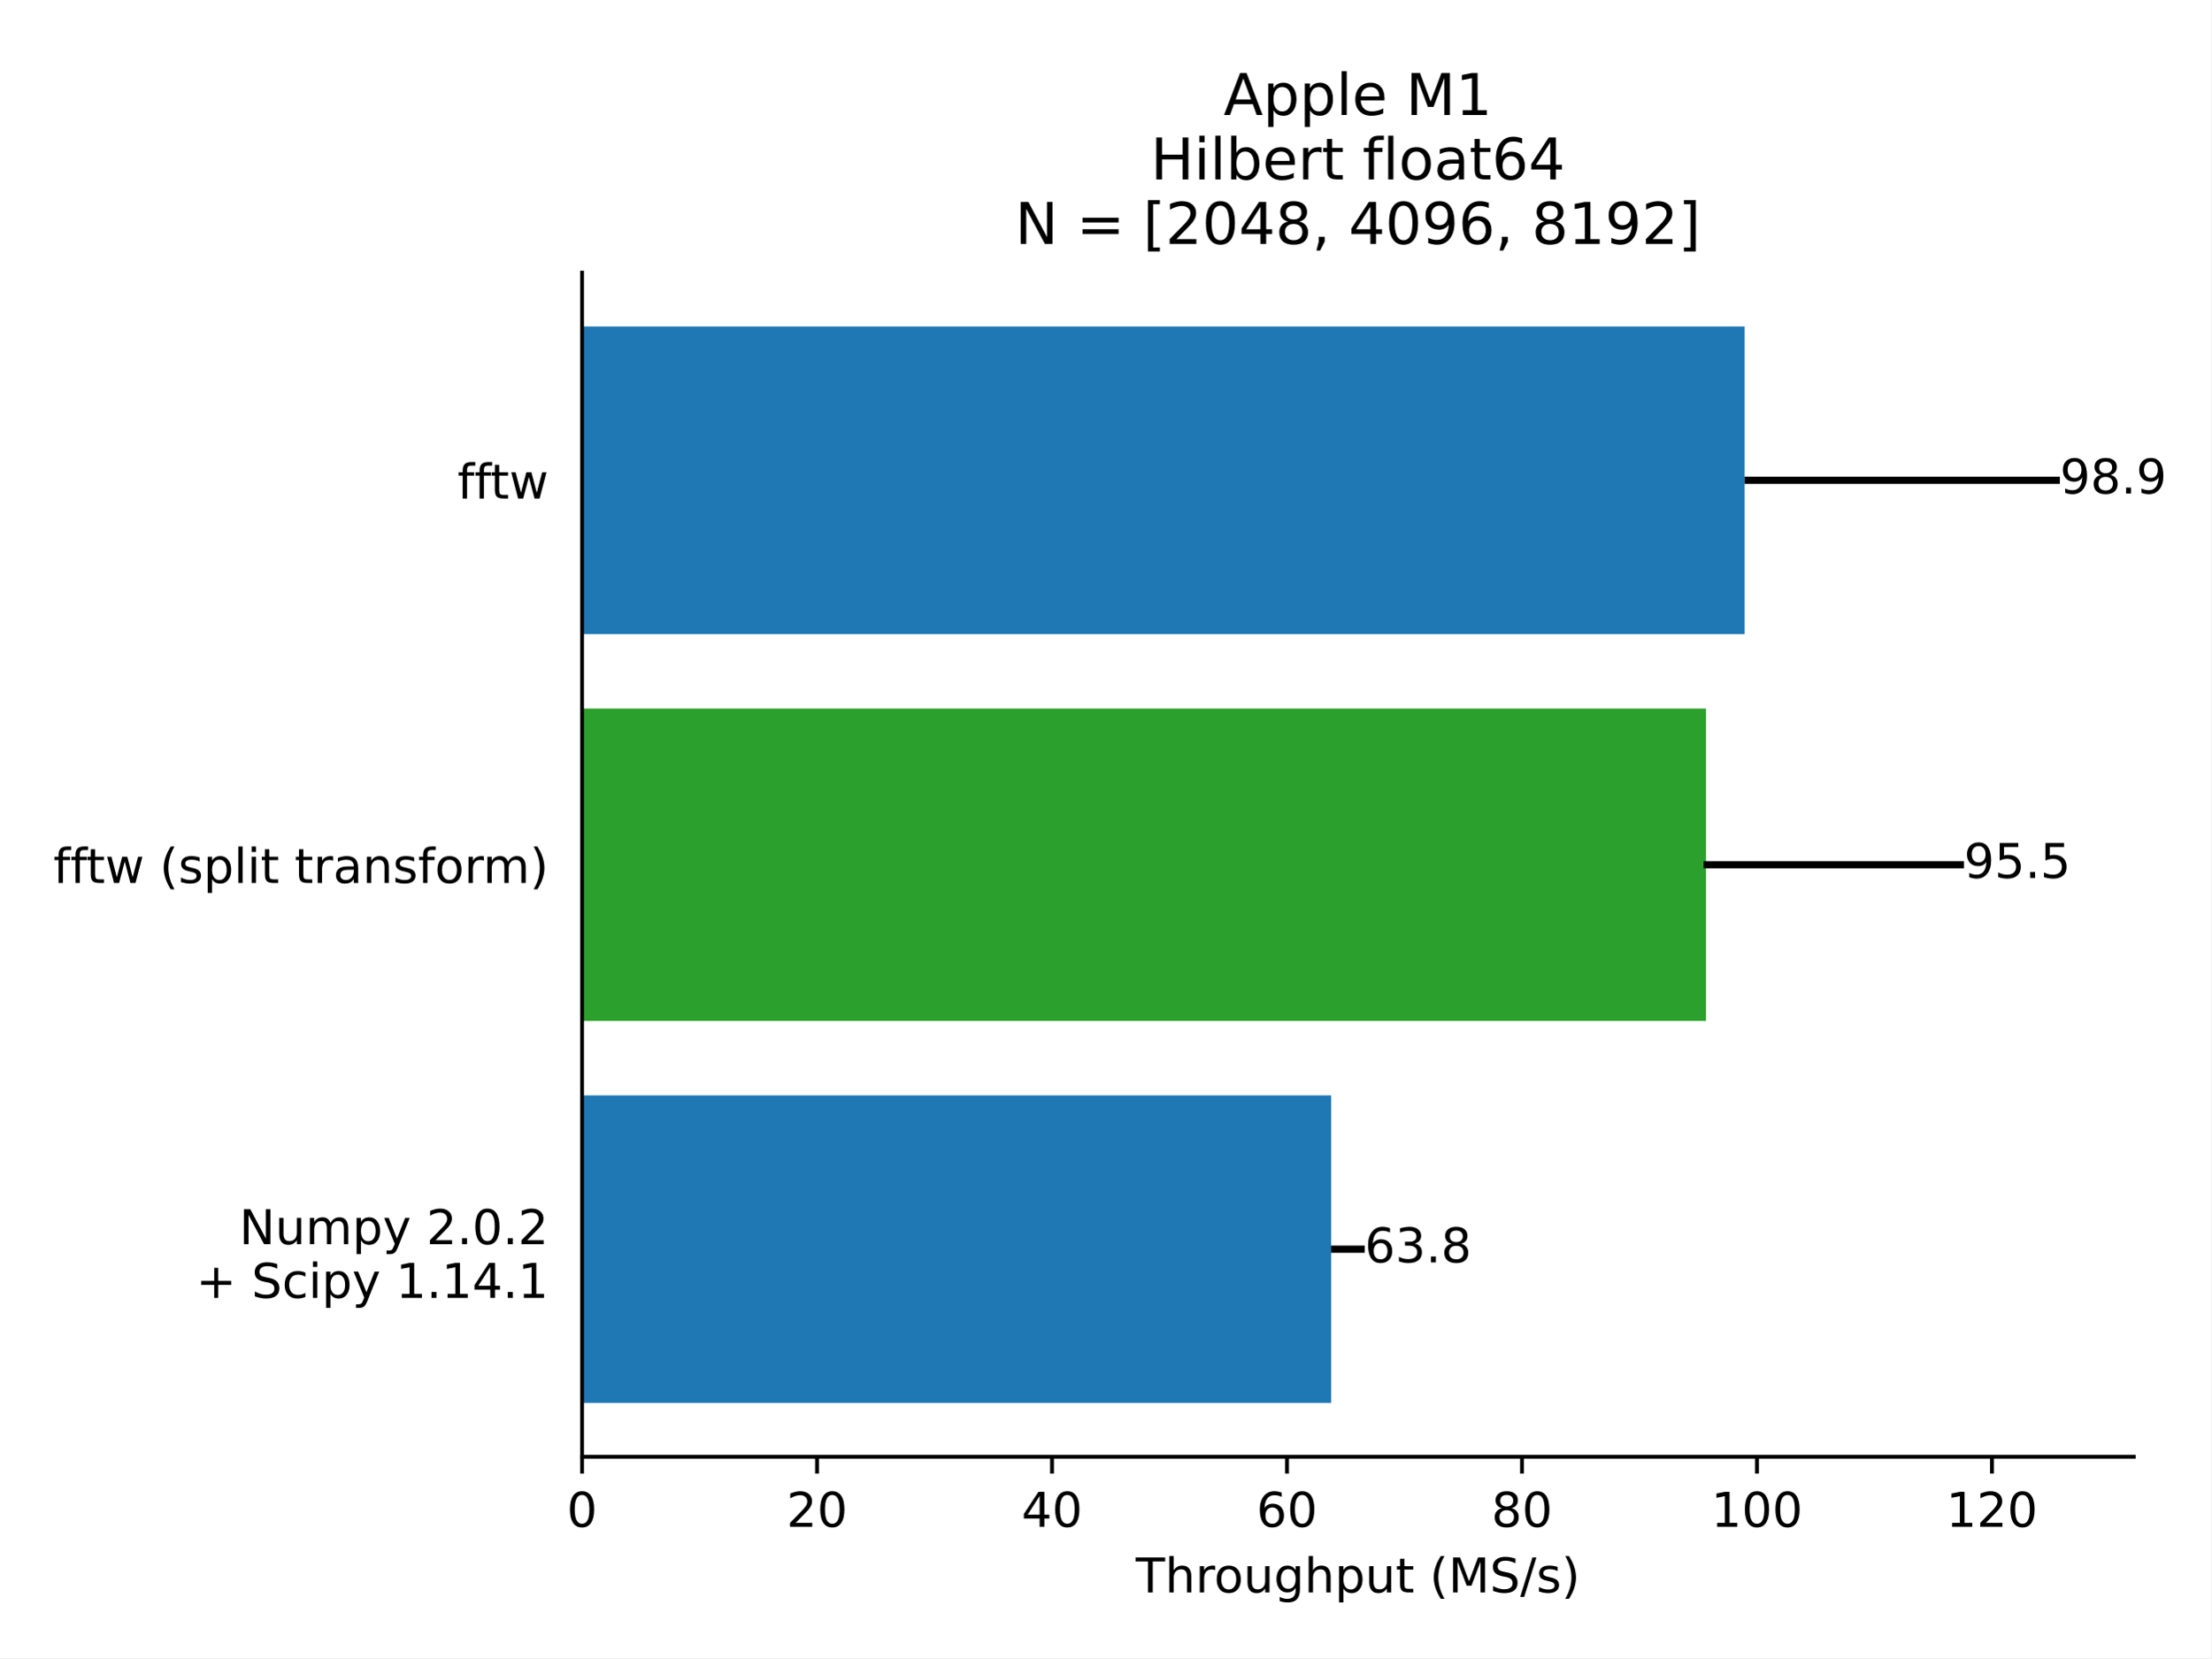
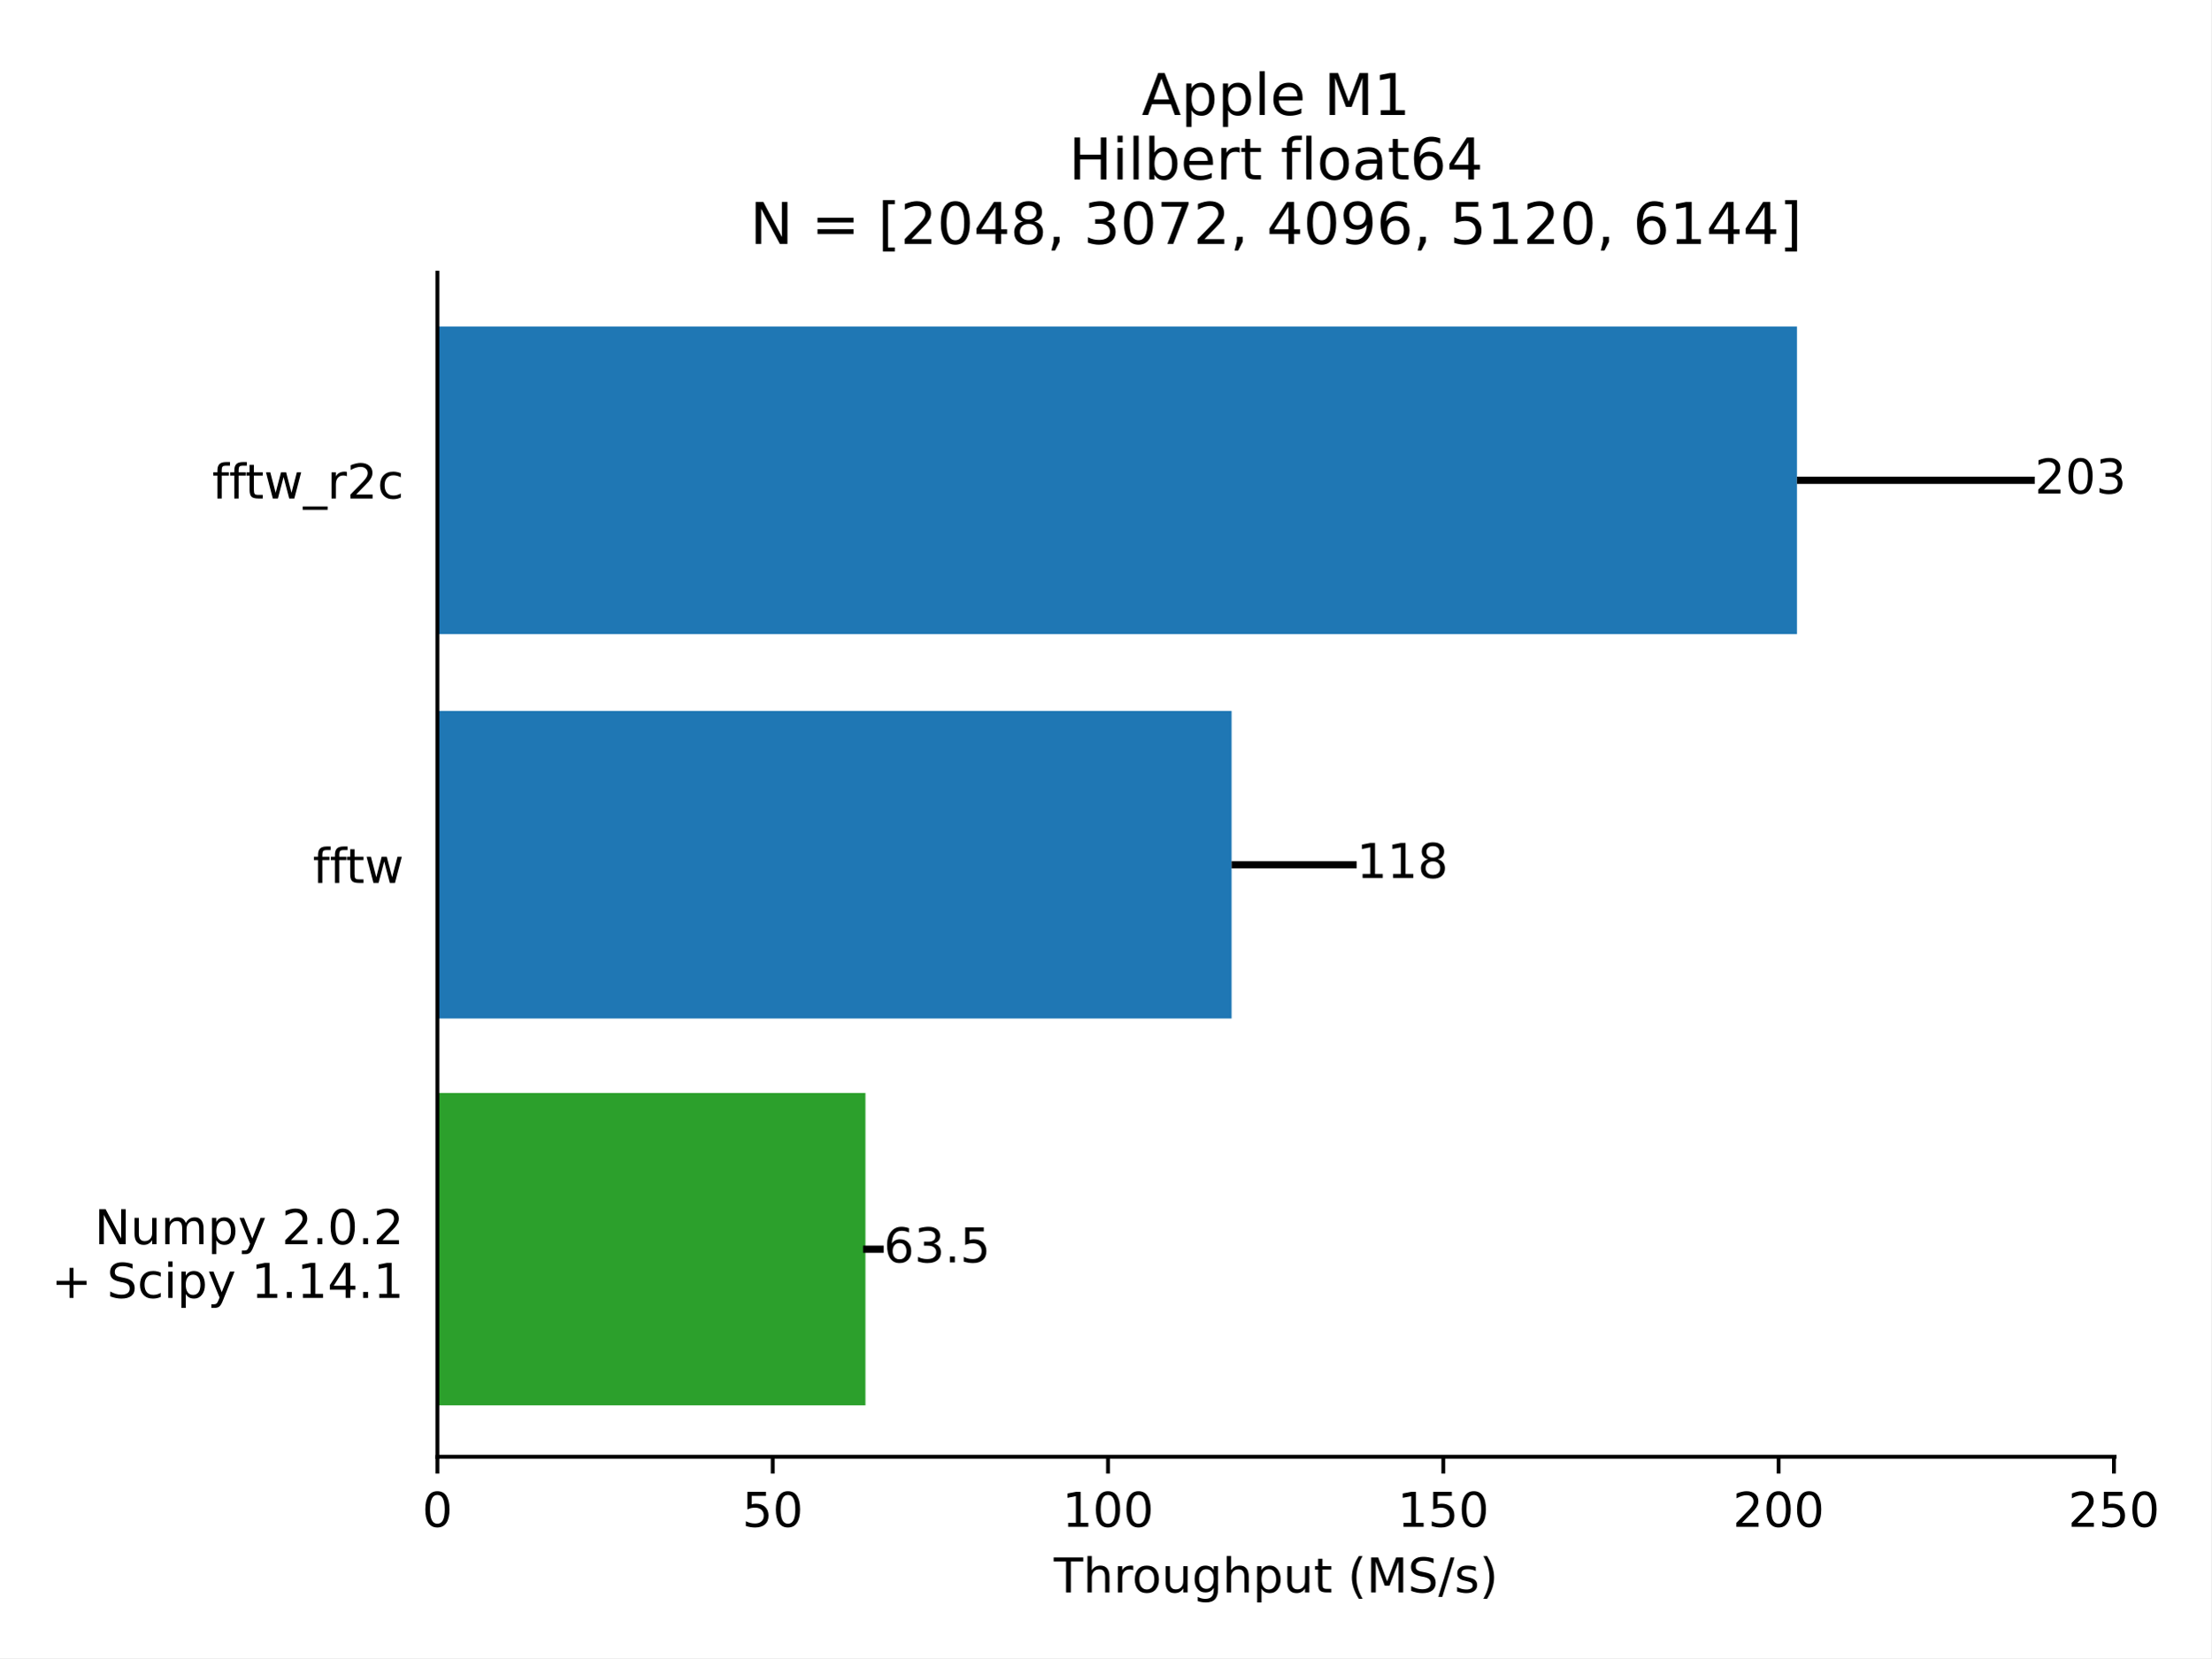
<svg xmlns="http://www.w3.org/2000/svg" xmlns:xlink="http://www.w3.org/1999/xlink" width="460.8pt" height="345.6pt" viewBox="0 0 460.8 345.6" version="1.1">
  <defs>
    <style type="text/css">*{stroke-linejoin: round; stroke-linecap: butt}</style>
  </defs>
  <g id="figure_1">
    <g id="patch_1">
      <path d="M 0 345.6  L 460.8 345.6  L 460.8 0  L 0 0  z " style="fill: #ffffff" />
    </g>
    <g id="axes_1">
      <g id="patch_2">
-         <path d="M 121.3 303.64  L 444.686 303.64  L 444.686 56.832  L 121.3 56.832  z " style="fill: #ffffff" />
+         <path d="M 91.15 303.64  L 440.695 303.64  L 440.695 56.832  L 91.15 56.832  z " style="fill: #ffffff" />
      </g>
      <g id="patch_3">
-         <path d="M 121.3 292.421  L 277.417 292.421  L 277.417 228.315  L 121.3 228.315  z " clip-path="url(#p9eca64222f)" style="fill: #1f77b4" />
+         <path d="M 91.15 292.421  L 179.86 292.421  L 179.86 228.315  L 91.15 228.315  z " clip-path="url(#pe129e4ab95)" style="fill: #2ca02c; stroke: #2ca02c; stroke-linejoin: miter" />
      </g>
      <g id="patch_4">
-         <path d="M 121.3 212.289  L 355.034 212.289  L 355.034 148.183  L 121.3 148.183  z " clip-path="url(#p9eca64222f)" style="fill: #2ca02c; stroke: #2ca02c; stroke-linejoin: miter" />
+         <path d="M 91.15 212.289  L 256.665 212.289  L 256.665 148.183  L 91.15 148.183  z " clip-path="url(#pe129e4ab95)" style="fill: #1f77b4" />
      </g>
      <g id="patch_5">
-         <path d="M 121.3 132.157  L 363.586 132.157  L 363.586 68.051  L 121.3 68.051  z " clip-path="url(#p9eca64222f)" style="fill: #1f77b4" />
+         <path d="M 91.15 132.157  L 374.495 132.157  L 374.495 68.051  L 91.15 68.051  z " clip-path="url(#pe129e4ab95)" style="fill: #1f77b4" />
      </g>
      <g id="matplotlib.axis_1">
        <g id="xtick_1">
          <g id="line2d_1">
            <defs>
-               <path id="m7b35491f9d" d="M 0 0  L 0 3.5  " style="stroke: #000000; stroke-width: 0.8" />
+               <path id="m85e904e071" d="M 0 0  L 0 3.5  " style="stroke: #000000; stroke-width: 0.8" />
            </defs>
            <g>
-               <use xlink:href="#m7b35491f9d" x="121.3" y="303.64" style="stroke: #000000; stroke-width: 0.8" />
+               <use xlink:href="#m85e904e071" x="91.15" y="303.64" style="stroke: #000000; stroke-width: 0.8" />
            </g>
          </g>
          <g id="text_1">
-             <g transform="translate(118.1188 318.2384) scale(0.1 -0.1)">
+             <g transform="translate(87.96875 318.2384) scale(0.1 -0.1)">
              <defs>
                <path id="DejaVuSans-30" d="M 2034 4250  Q 1547 4250 1301 3770  Q 1056 3291 1056 2328  Q 1056 1369 1301 889  Q 1547 409 2034 409  Q 2525 409 2770 889  Q 3016 1369 3016 2328  Q 3016 3291 2770 3770  Q 2525 4250 2034 4250  z M 2034 4750  Q 2819 4750 3233 4129  Q 3647 3509 3647 2328  Q 3647 1150 3233 529  Q 2819 -91 2034 -91  Q 1250 -91 836 529  Q 422 1150 422 2328  Q 422 3509 836 4129  Q 1250 4750 2034 4750  z " transform="scale(0.015625)" />
              </defs>
              <use xlink:href="#DejaVuSans-30" />
            </g>
          </g>
        </g>
        <g id="xtick_2">
          <g id="line2d_2">
            <g>
-               <use xlink:href="#m7b35491f9d" x="170.272" y="303.64" style="stroke: #000000; stroke-width: 0.8" />
+               <use xlink:href="#m85e904e071" x="161.031" y="303.64" style="stroke: #000000; stroke-width: 0.8" />
            </g>
          </g>
          <g id="text_2">
-             <g transform="translate(163.91 318.2384) scale(0.1 -0.1)">
-               <defs>
-                 <path id="DejaVuSans-32" d="M 1228 531  L 3431 531  L 3431 0  L 469 0  L 469 531  Q 828 903 1448 1529  Q 2069 2156 2228 2338  Q 2531 2678 2651 2914  Q 2772 3150 2772 3378  Q 2772 3750 2511 3984  Q 2250 4219 1831 4219  Q 1534 4219 1204 4116  Q 875 4013 500 3803  L 500 4441  Q 881 4594 1212 4672  Q 1544 4750 1819 4750  Q 2544 4750 2975 4387  Q 3406 4025 3406 3419  Q 3406 3131 3298 2873  Q 3191 2616 2906 2266  Q 2828 2175 2409 1742  Q 1991 1309 1228 531  z " transform="scale(0.015625)" />
-               </defs>
-               <use xlink:href="#DejaVuSans-32" />
+             <g transform="translate(154.6681 318.2384) scale(0.1 -0.1)">
+               <defs>
+                 <path id="DejaVuSans-35" d="M 691 4666  L 3169 4666  L 3169 4134  L 1269 4134  L 1269 2991  Q 1406 3038 1543 3061  Q 1681 3084 1819 3084  Q 2600 3084 3056 2656  Q 3513 2228 3513 1497  Q 3513 744 3044 326  Q 2575 -91 1722 -91  Q 1428 -91 1123 -41  Q 819 9 494 109  L 494 744  Q 775 591 1075 516  Q 1375 441 1709 441  Q 2250 441 2565 725  Q 2881 1009 2881 1497  Q 2881 1984 2565 2268  Q 2250 2553 1709 2553  Q 1456 2553 1204 2497  Q 953 2441 691 2322  L 691 4666  z " transform="scale(0.015625)" />
+               </defs>
+               <use xlink:href="#DejaVuSans-35" />
              <use xlink:href="#DejaVuSans-30" x="63.623" />
            </g>
          </g>
        </g>
        <g id="xtick_3">
          <g id="line2d_3">
            <g>
-               <use xlink:href="#m7b35491f9d" x="219.245" y="303.64" style="stroke: #000000; stroke-width: 0.8" />
+               <use xlink:href="#m85e904e071" x="230.911" y="303.64" style="stroke: #000000; stroke-width: 0.8" />
            </g>
          </g>
          <g id="text_3">
-             <g transform="translate(212.8825 318.2384) scale(0.1 -0.1)">
-               <defs>
-                 <path id="DejaVuSans-34" d="M 2419 4116  L 825 1625  L 2419 1625  L 2419 4116  z M 2253 4666  L 3047 4666  L 3047 1625  L 3713 1625  L 3713 1100  L 3047 1100  L 3047 0  L 2419 0  L 2419 1100  L 313 1100  L 313 1709  L 2253 4666  z " transform="scale(0.015625)" />
-               </defs>
-               <use xlink:href="#DejaVuSans-34" />
-               <use xlink:href="#DejaVuSans-30" x="63.623" />
-             </g>
-           </g>
-         </g>
-         <g id="xtick_4">
-           <g id="line2d_4">
-             <g>
-               <use xlink:href="#m7b35491f9d" x="268.217" y="303.64" style="stroke: #000000; stroke-width: 0.8" />
-             </g>
-           </g>
-           <g id="text_4">
-             <g transform="translate(261.8549 318.2384) scale(0.1 -0.1)">
-               <defs>
-                 <path id="DejaVuSans-36" d="M 2113 2584  Q 1688 2584 1439 2293  Q 1191 2003 1191 1497  Q 1191 994 1439 701  Q 1688 409 2113 409  Q 2538 409 2786 701  Q 3034 994 3034 1497  Q 3034 2003 2786 2293  Q 2538 2584 2113 2584  z M 3366 4563  L 3366 3988  Q 3128 4100 2886 4159  Q 2644 4219 2406 4219  Q 1781 4219 1451 3797  Q 1122 3375 1075 2522  Q 1259 2794 1537 2939  Q 1816 3084 2150 3084  Q 2853 3084 3261 2657  Q 3669 2231 3669 1497  Q 3669 778 3244 343  Q 2819 -91 2113 -91  Q 1303 -91 875 529  Q 447 1150 447 2328  Q 447 3434 972 4092  Q 1497 4750 2381 4750  Q 2619 4750 2861 4703  Q 3103 4656 3366 4563  z " transform="scale(0.015625)" />
-               </defs>
-               <use xlink:href="#DejaVuSans-36" />
-               <use xlink:href="#DejaVuSans-30" x="63.623" />
-             </g>
-           </g>
-         </g>
-         <g id="xtick_5">
-           <g id="line2d_5">
-             <g>
-               <use xlink:href="#m7b35491f9d" x="317.19" y="303.64" style="stroke: #000000; stroke-width: 0.8" />
-             </g>
-           </g>
-           <g id="text_5">
-             <g transform="translate(310.8274 318.2384) scale(0.1 -0.1)">
-               <defs>
-                 <path id="DejaVuSans-38" d="M 2034 2216  Q 1584 2216 1326 1975  Q 1069 1734 1069 1313  Q 1069 891 1326 650  Q 1584 409 2034 409  Q 2484 409 2743 651  Q 3003 894 3003 1313  Q 3003 1734 2745 1975  Q 2488 2216 2034 2216  z M 1403 2484  Q 997 2584 770 2862  Q 544 3141 544 3541  Q 544 4100 942 4425  Q 1341 4750 2034 4750  Q 2731 4750 3128 4425  Q 3525 4100 3525 3541  Q 3525 3141 3298 2862  Q 3072 2584 2669 2484  Q 3125 2378 3379 2068  Q 3634 1759 3634 1313  Q 3634 634 3220 271  Q 2806 -91 2034 -91  Q 1263 -91 848 271  Q 434 634 434 1313  Q 434 1759 690 2068  Q 947 2378 1403 2484  z M 1172 3481  Q 1172 3119 1398 2916  Q 1625 2713 2034 2713  Q 2441 2713 2670 2916  Q 2900 3119 2900 3481  Q 2900 3844 2670 4047  Q 2441 4250 2034 4250  Q 1625 4250 1398 4047  Q 1172 3844 1172 3481  z " transform="scale(0.015625)" />
-               </defs>
-               <use xlink:href="#DejaVuSans-38" />
-               <use xlink:href="#DejaVuSans-30" x="63.623" />
-             </g>
-           </g>
-         </g>
-         <g id="xtick_6">
-           <g id="line2d_6">
-             <g>
-               <use xlink:href="#m7b35491f9d" x="366.162" y="303.64" style="stroke: #000000; stroke-width: 0.8" />
-             </g>
-           </g>
-           <g id="text_6">
-             <g transform="translate(356.6187 318.2384) scale(0.1 -0.1)">
+             <g transform="translate(221.3675 318.2384) scale(0.1 -0.1)">
              <defs>
                <path id="DejaVuSans-31" d="M 794 531  L 1825 531  L 1825 4091  L 703 3866  L 703 4441  L 1819 4666  L 2450 4666  L 2450 531  L 3481 531  L 3481 0  L 794 0  L 794 531  z " transform="scale(0.015625)" />
              </defs>
              <use xlink:href="#DejaVuSans-31" />
              <use xlink:href="#DejaVuSans-30" x="63.623" />
              <use xlink:href="#DejaVuSans-30" x="127.246" />
            </g>
          </g>
        </g>
-         <g id="xtick_7">
-           <g id="line2d_7">
-             <g>
-               <use xlink:href="#m7b35491f9d" x="415.135" y="303.64" style="stroke: #000000; stroke-width: 0.8" />
-             </g>
-           </g>
-           <g id="text_7">
-             <g transform="translate(405.5911 318.2384) scale(0.1 -0.1)">
+         <g id="xtick_4">
+           <g id="line2d_4">
+             <g>
+               <use xlink:href="#m85e904e071" x="300.792" y="303.64" style="stroke: #000000; stroke-width: 0.8" />
+             </g>
+           </g>
+           <g id="text_4">
+             <g transform="translate(291.2481 318.2384) scale(0.1 -0.1)">
              <use xlink:href="#DejaVuSans-31" />
-               <use xlink:href="#DejaVuSans-32" x="63.623" />
+               <use xlink:href="#DejaVuSans-35" x="63.623" />
              <use xlink:href="#DejaVuSans-30" x="127.246" />
            </g>
          </g>
        </g>
-         <g id="text_8">
-           <g transform="translate(236.685 331.9166) scale(0.1 -0.1)">
+         <g id="xtick_5">
+           <g id="line2d_5">
+             <g>
+               <use xlink:href="#m85e904e071" x="370.672" y="303.64" style="stroke: #000000; stroke-width: 0.8" />
+             </g>
+           </g>
+           <g id="text_5">
+             <g transform="translate(361.1287 318.2384) scale(0.1 -0.1)">
+               <defs>
+                 <path id="DejaVuSans-32" d="M 1228 531  L 3431 531  L 3431 0  L 469 0  L 469 531  Q 828 903 1448 1529  Q 2069 2156 2228 2338  Q 2531 2678 2651 2914  Q 2772 3150 2772 3378  Q 2772 3750 2511 3984  Q 2250 4219 1831 4219  Q 1534 4219 1204 4116  Q 875 4013 500 3803  L 500 4441  Q 881 4594 1212 4672  Q 1544 4750 1819 4750  Q 2544 4750 2975 4387  Q 3406 4025 3406 3419  Q 3406 3131 3298 2873  Q 3191 2616 2906 2266  Q 2828 2175 2409 1742  Q 1991 1309 1228 531  z " transform="scale(0.015625)" />
+               </defs>
+               <use xlink:href="#DejaVuSans-32" />
+               <use xlink:href="#DejaVuSans-30" x="63.623" />
+               <use xlink:href="#DejaVuSans-30" x="127.246" />
+             </g>
+           </g>
+         </g>
+         <g id="xtick_6">
+           <g id="line2d_6">
+             <g>
+               <use xlink:href="#m85e904e071" x="440.553" y="303.64" style="stroke: #000000; stroke-width: 0.8" />
+             </g>
+           </g>
+           <g id="text_6">
+             <g transform="translate(431.0093 318.2384) scale(0.1 -0.1)">
+               <use xlink:href="#DejaVuSans-32" />
+               <use xlink:href="#DejaVuSans-35" x="63.623" />
+               <use xlink:href="#DejaVuSans-30" x="127.246" />
+             </g>
+           </g>
+         </g>
+         <g id="text_7">
+           <g transform="translate(219.6145 331.9166) scale(0.1 -0.1)">
            <defs>
              <path id="DejaVuSans-54" d="M -19 4666  L 3928 4666  L 3928 4134  L 2272 4134  L 2272 0  L 1638 0  L 1638 4134  L -19 4134  L -19 4666  z " transform="scale(0.015625)" />
              <path id="DejaVuSans-68" d="M 3513 2113  L 3513 0  L 2938 0  L 2938 2094  Q 2938 2591 2744 2837  Q 2550 3084 2163 3084  Q 1697 3084 1428 2787  Q 1159 2491 1159 1978  L 1159 0  L 581 0  L 581 4863  L 1159 4863  L 1159 2956  Q 1366 3272 1645 3428  Q 1925 3584 2291 3584  Q 2894 3584 3203 3211  Q 3513 2838 3513 2113  z " transform="scale(0.015625)" />
              <path id="DejaVuSans-72" d="M 2631 2963  Q 2534 3019 2420 3045  Q 2306 3072 2169 3072  Q 1681 3072 1420 2755  Q 1159 2438 1159 1844  L 1159 0  L 581 0  L 581 3500  L 1159 3500  L 1159 2956  Q 1341 3275 1631 3429  Q 1922 3584 2338 3584  Q 2397 3584 2469 3576  Q 2541 3569 2628 3553  L 2631 2963  z " transform="scale(0.015625)" />
              <path id="DejaVuSans-6f" d="M 1959 3097  Q 1497 3097 1228 2736  Q 959 2375 959 1747  Q 959 1119 1226 758  Q 1494 397 1959 397  Q 2419 397 2687 759  Q 2956 1122 2956 1747  Q 2956 2369 2687 2733  Q 2419 3097 1959 3097  z M 1959 3584  Q 2709 3584 3137 3096  Q 3566 2609 3566 1747  Q 3566 888 3137 398  Q 2709 -91 1959 -91  Q 1206 -91 779 398  Q 353 888 353 1747  Q 353 2609 779 3096  Q 1206 3584 1959 3584  z " transform="scale(0.015625)" />
              <path id="DejaVuSans-75" d="M 544 1381  L 544 3500  L 1119 3500  L 1119 1403  Q 1119 906 1312 657  Q 1506 409 1894 409  Q 2359 409 2629 706  Q 2900 1003 2900 1516  L 2900 3500  L 3475 3500  L 3475 0  L 2900 0  L 2900 538  Q 2691 219 2414 64  Q 2138 -91 1772 -91  Q 1169 -91 856 284  Q 544 659 544 1381  z M 1991 3584  L 1991 3584  z " transform="scale(0.015625)" />
              <path id="DejaVuSans-67" d="M 2906 1791  Q 2906 2416 2648 2759  Q 2391 3103 1925 3103  Q 1463 3103 1205 2759  Q 947 2416 947 1791  Q 947 1169 1205 825  Q 1463 481 1925 481  Q 2391 481 2648 825  Q 2906 1169 2906 1791  z M 3481 434  Q 3481 -459 3084 -895  Q 2688 -1331 1869 -1331  Q 1566 -1331 1297 -1286  Q 1028 -1241 775 -1147  L 775 -588  Q 1028 -725 1275 -790  Q 1522 -856 1778 -856  Q 2344 -856 2625 -561  Q 2906 -266 2906 331  L 2906 616  Q 2728 306 2450 153  Q 2172 0 1784 0  Q 1141 0 747 490  Q 353 981 353 1791  Q 353 2603 747 3093  Q 1141 3584 1784 3584  Q 2172 3584 2450 3431  Q 2728 3278 2906 2969  L 2906 3500  L 3481 3500  L 3481 434  z " transform="scale(0.015625)" />
              <path id="DejaVuSans-70" d="M 1159 525  L 1159 -1331  L 581 -1331  L 581 3500  L 1159 3500  L 1159 2969  Q 1341 3281 1617 3432  Q 1894 3584 2278 3584  Q 2916 3584 3314 3078  Q 3713 2572 3713 1747  Q 3713 922 3314 415  Q 2916 -91 2278 -91  Q 1894 -91 1617 61  Q 1341 213 1159 525  z M 3116 1747  Q 3116 2381 2855 2742  Q 2594 3103 2138 3103  Q 1681 3103 1420 2742  Q 1159 2381 1159 1747  Q 1159 1113 1420 752  Q 1681 391 2138 391  Q 2594 391 2855 752  Q 3116 1113 3116 1747  z " transform="scale(0.015625)" />
              <path id="DejaVuSans-74" d="M 1172 4494  L 1172 3500  L 2356 3500  L 2356 3053  L 1172 3053  L 1172 1153  Q 1172 725 1289 603  Q 1406 481 1766 481  L 2356 481  L 2356 0  L 1766 0  Q 1100 0 847 248  Q 594 497 594 1153  L 594 3053  L 172 3053  L 172 3500  L 594 3500  L 594 4494  L 1172 4494  z " transform="scale(0.015625)" />
              <path id="DejaVuSans-20" transform="scale(0.015625)" />
              <path id="DejaVuSans-28" d="M 1984 4856  Q 1566 4138 1362 3434  Q 1159 2731 1159 2009  Q 1159 1288 1364 580  Q 1569 -128 1984 -844  L 1484 -844  Q 1016 -109 783 600  Q 550 1309 550 2009  Q 550 2706 781 3412  Q 1013 4119 1484 4856  L 1984 4856  z " transform="scale(0.015625)" />
              <path id="DejaVuSans-4d" d="M 628 4666  L 1569 4666  L 2759 1491  L 3956 4666  L 4897 4666  L 4897 0  L 4281 0  L 4281 4097  L 3078 897  L 2444 897  L 1241 4097  L 1241 0  L 628 0  L 628 4666  z " transform="scale(0.015625)" />
              <path id="DejaVuSans-53" d="M 3425 4513  L 3425 3897  Q 3066 4069 2747 4153  Q 2428 4238 2131 4238  Q 1616 4238 1336 4038  Q 1056 3838 1056 3469  Q 1056 3159 1242 3001  Q 1428 2844 1947 2747  L 2328 2669  Q 3034 2534 3370 2195  Q 3706 1856 3706 1288  Q 3706 609 3251 259  Q 2797 -91 1919 -91  Q 1588 -91 1214 -16  Q 841 59 441 206  L 441 856  Q 825 641 1194 531  Q 1563 422 1919 422  Q 2459 422 2753 634  Q 3047 847 3047 1241  Q 3047 1584 2836 1778  Q 2625 1972 2144 2069  L 1759 2144  Q 1053 2284 737 2584  Q 422 2884 422 3419  Q 422 4038 858 4394  Q 1294 4750 2059 4750  Q 2388 4750 2728 4690  Q 3069 4631 3425 4513  z " transform="scale(0.015625)" />
              <path id="DejaVuSans-2f" d="M 1625 4666  L 2156 4666  L 531 -594  L 0 -594  L 1625 4666  z " transform="scale(0.015625)" />
              <path id="DejaVuSans-73" d="M 2834 3397  L 2834 2853  Q 2591 2978 2328 3040  Q 2066 3103 1784 3103  Q 1356 3103 1142 2972  Q 928 2841 928 2578  Q 928 2378 1081 2264  Q 1234 2150 1697 2047  L 1894 2003  Q 2506 1872 2764 1633  Q 3022 1394 3022 966  Q 3022 478 2636 193  Q 2250 -91 1575 -91  Q 1294 -91 989 -36  Q 684 19 347 128  L 347 722  Q 666 556 975 473  Q 1284 391 1588 391  Q 1994 391 2212 530  Q 2431 669 2431 922  Q 2431 1156 2273 1281  Q 2116 1406 1581 1522  L 1381 1569  Q 847 1681 609 1914  Q 372 2147 372 2553  Q 372 3047 722 3315  Q 1072 3584 1716 3584  Q 2034 3584 2315 3537  Q 2597 3491 2834 3397  z " transform="scale(0.015625)" />
              <path id="DejaVuSans-29" d="M 513 4856  L 1013 4856  Q 1481 4119 1714 3412  Q 1947 2706 1947 2009  Q 1947 1309 1714 600  Q 1481 -109 1013 -844  L 513 -844  Q 928 -128 1133 580  Q 1338 1288 1338 2009  Q 1338 2731 1133 3434  Q 928 4138 513 4856  z " transform="scale(0.015625)" />
            </defs>
            <use xlink:href="#DejaVuSans-54" />
            <use xlink:href="#DejaVuSans-68" x="61.084" />
            <use xlink:href="#DejaVuSans-72" x="124.463" />
            <use xlink:href="#DejaVuSans-6f" x="163.326" />
            <use xlink:href="#DejaVuSans-75" x="224.508" />
            <use xlink:href="#DejaVuSans-67" x="287.887" />
            <use xlink:href="#DejaVuSans-68" x="351.363" />
            <use xlink:href="#DejaVuSans-70" x="414.742" />
            <use xlink:href="#DejaVuSans-75" x="478.219" />
            <use xlink:href="#DejaVuSans-74" x="541.598" />
            <use xlink:href="#DejaVuSans-20" x="580.807" />
            <use xlink:href="#DejaVuSans-28" x="612.594" />
            <use xlink:href="#DejaVuSans-4d" x="651.607" />
            <use xlink:href="#DejaVuSans-53" x="737.887" />
            <use xlink:href="#DejaVuSans-2f" x="801.363" />
            <use xlink:href="#DejaVuSans-73" x="835.055" />
            <use xlink:href="#DejaVuSans-29" x="887.154" />
          </g>
        </g>
      </g>
      <g id="matplotlib.axis_2">
        <g id="ytick_1">
-           <g id="text_9">
-             <g transform="translate(49.85156 259.3286) scale(0.1 -0.1)">
+           <g id="text_8">
+             <g transform="translate(19.70156 259.3286) scale(0.1 -0.1)">
              <defs>
                <path id="DejaVuSans-4e" d="M 628 4666  L 1478 4666  L 3547 763  L 3547 4666  L 4159 4666  L 4159 0  L 3309 0  L 1241 3903  L 1241 0  L 628 0  L 628 4666  z " transform="scale(0.015625)" />
                <path id="DejaVuSans-6d" d="M 3328 2828  Q 3544 3216 3844 3400  Q 4144 3584 4550 3584  Q 5097 3584 5394 3201  Q 5691 2819 5691 2113  L 5691 0  L 5113 0  L 5113 2094  Q 5113 2597 4934 2840  Q 4756 3084 4391 3084  Q 3944 3084 3684 2787  Q 3425 2491 3425 1978  L 3425 0  L 2847 0  L 2847 2094  Q 2847 2600 2669 2842  Q 2491 3084 2119 3084  Q 1678 3084 1418 2786  Q 1159 2488 1159 1978  L 1159 0  L 581 0  L 581 3500  L 1159 3500  L 1159 2956  Q 1356 3278 1631 3431  Q 1906 3584 2284 3584  Q 2666 3584 2933 3390  Q 3200 3197 3328 2828  z " transform="scale(0.015625)" />
                <path id="DejaVuSans-79" d="M 2059 -325  Q 1816 -950 1584 -1140  Q 1353 -1331 966 -1331  L 506 -1331  L 506 -850  L 844 -850  Q 1081 -850 1212 -737  Q 1344 -625 1503 -206  L 1606 56  L 191 3500  L 800 3500  L 1894 763  L 2988 3500  L 3597 3500  L 2059 -325  z " transform="scale(0.015625)" />
                <path id="DejaVuSans-2e" d="M 684 794  L 1344 794  L 1344 0  L 684 0  L 684 794  z " transform="scale(0.015625)" />
              </defs>
              <use xlink:href="#DejaVuSans-4e" />
              <use xlink:href="#DejaVuSans-75" x="74.805" />
              <use xlink:href="#DejaVuSans-6d" x="138.184" />
              <use xlink:href="#DejaVuSans-70" x="235.596" />
              <use xlink:href="#DejaVuSans-79" x="299.072" />
              <use xlink:href="#DejaVuSans-20" x="358.252" />
              <use xlink:href="#DejaVuSans-32" x="390.039" />
              <use xlink:href="#DejaVuSans-2e" x="453.662" />
              <use xlink:href="#DejaVuSans-30" x="485.449" />
              <use xlink:href="#DejaVuSans-2e" x="549.072" />
              <use xlink:href="#DejaVuSans-32" x="580.859" />
            </g>
-             <g transform="translate(40.86563 270.5264) scale(0.1 -0.1)">
+             <g transform="translate(10.71562 270.5264) scale(0.1 -0.1)">
              <defs>
                <path id="DejaVuSans-2b" d="M 2944 4013  L 2944 2272  L 4684 2272  L 4684 1741  L 2944 1741  L 2944 0  L 2419 0  L 2419 1741  L 678 1741  L 678 2272  L 2419 2272  L 2419 4013  L 2944 4013  z " transform="scale(0.015625)" />
                <path id="DejaVuSans-63" d="M 3122 3366  L 3122 2828  Q 2878 2963 2633 3030  Q 2388 3097 2138 3097  Q 1578 3097 1268 2742  Q 959 2388 959 1747  Q 959 1106 1268 751  Q 1578 397 2138 397  Q 2388 397 2633 464  Q 2878 531 3122 666  L 3122 134  Q 2881 22 2623 -34  Q 2366 -91 2075 -91  Q 1284 -91 818 406  Q 353 903 353 1747  Q 353 2603 823 3093  Q 1294 3584 2113 3584  Q 2378 3584 2631 3529  Q 2884 3475 3122 3366  z " transform="scale(0.015625)" />
                <path id="DejaVuSans-69" d="M 603 3500  L 1178 3500  L 1178 0  L 603 0  L 603 3500  z M 603 4863  L 1178 4863  L 1178 4134  L 603 4134  L 603 4863  z " transform="scale(0.015625)" />
+                 <path id="DejaVuSans-34" d="M 2419 4116  L 825 1625  L 2419 1625  L 2419 4116  z M 2253 4666  L 3047 4666  L 3047 1625  L 3713 1625  L 3713 1100  L 3047 1100  L 3047 0  L 2419 0  L 2419 1100  L 313 1100  L 313 1709  L 2253 4666  z " transform="scale(0.015625)" />
              </defs>
              <use xlink:href="#DejaVuSans-2b" />
              <use xlink:href="#DejaVuSans-20" x="83.789" />
              <use xlink:href="#DejaVuSans-53" x="115.576" />
              <use xlink:href="#DejaVuSans-63" x="179.053" />
              <use xlink:href="#DejaVuSans-69" x="234.033" />
              <use xlink:href="#DejaVuSans-70" x="261.816" />
              <use xlink:href="#DejaVuSans-79" x="325.293" />
              <use xlink:href="#DejaVuSans-20" x="384.473" />
              <use xlink:href="#DejaVuSans-31" x="416.26" />
              <use xlink:href="#DejaVuSans-2e" x="479.883" />
              <use xlink:href="#DejaVuSans-31" x="511.67" />
              <use xlink:href="#DejaVuSans-34" x="575.293" />
              <use xlink:href="#DejaVuSans-2e" x="638.916" />
              <use xlink:href="#DejaVuSans-31" x="670.703" />
            </g>
          </g>
        </g>
        <g id="ytick_2">
-           <g id="text_10">
-             <g transform="translate(11.12031 184.0352) scale(0.1 -0.1)">
+           <g id="text_9">
+             <g transform="translate(65.18594 184.0352) scale(0.1 -0.1)">
              <defs>
                <path id="DejaVuSans-66" d="M 2375 4863  L 2375 4384  L 1825 4384  Q 1516 4384 1395 4259  Q 1275 4134 1275 3809  L 1275 3500  L 2222 3500  L 2222 3053  L 1275 3053  L 1275 0  L 697 0  L 697 3053  L 147 3053  L 147 3500  L 697 3500  L 697 3744  Q 697 4328 969 4595  Q 1241 4863 1831 4863  L 2375 4863  z " transform="scale(0.015625)" />
                <path id="DejaVuSans-77" d="M 269 3500  L 844 3500  L 1563 769  L 2278 3500  L 2956 3500  L 3675 769  L 4391 3500  L 4966 3500  L 4050 0  L 3372 0  L 2619 2869  L 1863 0  L 1184 0  L 269 3500  z " transform="scale(0.015625)" />
-                 <path id="DejaVuSans-6c" d="M 603 4863  L 1178 4863  L 1178 0  L 603 0  L 603 4863  z " transform="scale(0.015625)" />
-                 <path id="DejaVuSans-61" d="M 2194 1759  Q 1497 1759 1228 1600  Q 959 1441 959 1056  Q 959 750 1161 570  Q 1363 391 1709 391  Q 2188 391 2477 730  Q 2766 1069 2766 1631  L 2766 1759  L 2194 1759  z M 3341 1997  L 3341 0  L 2766 0  L 2766 531  Q 2569 213 2275 61  Q 1981 -91 1556 -91  Q 1019 -91 701 211  Q 384 513 384 1019  Q 384 1609 779 1909  Q 1175 2209 1959 2209  L 2766 2209  L 2766 2266  Q 2766 2663 2505 2880  Q 2244 3097 1772 3097  Q 1472 3097 1187 3025  Q 903 2953 641 2809  L 641 3341  Q 956 3463 1253 3523  Q 1550 3584 1831 3584  Q 2591 3584 2966 3190  Q 3341 2797 3341 1997  z " transform="scale(0.015625)" />
-                 <path id="DejaVuSans-6e" d="M 3513 2113  L 3513 0  L 2938 0  L 2938 2094  Q 2938 2591 2744 2837  Q 2550 3084 2163 3084  Q 1697 3084 1428 2787  Q 1159 2491 1159 1978  L 1159 0  L 581 0  L 581 3500  L 1159 3500  L 1159 2956  Q 1366 3272 1645 3428  Q 1925 3584 2291 3584  Q 2894 3584 3203 3211  Q 3513 2838 3513 2113  z " transform="scale(0.015625)" />
              </defs>
              <use xlink:href="#DejaVuSans-66" />
              <use xlink:href="#DejaVuSans-66" x="35.205" />
              <use xlink:href="#DejaVuSans-74" x="68.66" />
              <use xlink:href="#DejaVuSans-77" x="107.869" />
-               <use xlink:href="#DejaVuSans-20" x="189.656" />
-               <use xlink:href="#DejaVuSans-28" x="221.443" />
-               <use xlink:href="#DejaVuSans-73" x="260.457" />
-               <use xlink:href="#DejaVuSans-70" x="312.557" />
-               <use xlink:href="#DejaVuSans-6c" x="376.033" />
-               <use xlink:href="#DejaVuSans-69" x="403.816" />
-               <use xlink:href="#DejaVuSans-74" x="431.6" />
-               <use xlink:href="#DejaVuSans-20" x="470.809" />
-               <use xlink:href="#DejaVuSans-74" x="502.596" />
-               <use xlink:href="#DejaVuSans-72" x="541.805" />
-               <use xlink:href="#DejaVuSans-61" x="582.918" />
-               <use xlink:href="#DejaVuSans-6e" x="644.197" />
-               <use xlink:href="#DejaVuSans-73" x="707.576" />
-               <use xlink:href="#DejaVuSans-66" x="759.676" />
-               <use xlink:href="#DejaVuSans-6f" x="794.881" />
-               <use xlink:href="#DejaVuSans-72" x="856.062" />
-               <use xlink:href="#DejaVuSans-6d" x="895.426" />
-               <use xlink:href="#DejaVuSans-29" x="992.838" />
            </g>
          </g>
        </g>
        <g id="ytick_3">
-           <g id="text_11">
-             <g transform="translate(95.33594 103.9028) scale(0.1 -0.1)">
+           <g id="text_10">
+             <g transform="translate(44.21406 103.9028) scale(0.1 -0.1)">
+               <defs>
+                 <path id="DejaVuSans-5f" d="M 3263 -1063  L 3263 -1509  L -63 -1509  L -63 -1063  L 3263 -1063  z " transform="scale(0.015625)" />
+               </defs>
              <use xlink:href="#DejaVuSans-66" />
              <use xlink:href="#DejaVuSans-66" x="35.205" />
              <use xlink:href="#DejaVuSans-74" x="68.66" />
              <use xlink:href="#DejaVuSans-77" x="107.869" />
+               <use xlink:href="#DejaVuSans-5f" x="189.656" />
+               <use xlink:href="#DejaVuSans-72" x="239.656" />
+               <use xlink:href="#DejaVuSans-32" x="280.77" />
+               <use xlink:href="#DejaVuSans-63" x="344.393" />
            </g>
          </g>
        </g>
      </g>
      <g id="LineCollection_1">
-         <path d="M 277.417 260.368  L 284.417 260.368  " clip-path="url(#p9eca64222f)" style="fill: none; stroke: #000000; stroke-width: 1.5" />
-         <path d="M 355.034 180.236  L 409.299 180.236  " clip-path="url(#p9eca64222f)" style="fill: none; stroke: #000000; stroke-width: 1.5" />
-         <path d="M 363.586 100.104  L 429.286 100.104  " clip-path="url(#p9eca64222f)" style="fill: none; stroke: #000000; stroke-width: 1.5" />
+         <path d="M 179.86 260.368  L 184.168 260.368  " clip-path="url(#pe129e4ab95)" style="fill: none; stroke: #000000; stroke-width: 1.5" />
+         <path d="M 256.665 180.236  L 282.726 180.236  " clip-path="url(#pe129e4ab95)" style="fill: none; stroke: #000000; stroke-width: 1.5" />
+         <path d="M 374.495 100.104  L 424.05 100.104  " clip-path="url(#pe129e4ab95)" style="fill: none; stroke: #000000; stroke-width: 1.5" />
      </g>
      <g id="patch_6">
-         <path d="M 121.3 303.64  L 121.3 56.832  " style="fill: none; stroke: #000000; stroke-width: 0.8; stroke-linejoin: miter; stroke-linecap: square" />
+         <path d="M 91.15 303.64  L 91.15 56.832  " style="fill: none; stroke: #000000; stroke-width: 0.8; stroke-linejoin: miter; stroke-linecap: square" />
      </g>
      <g id="patch_7">
-         <path d="M 121.3 303.64  L 444.686 303.64  " style="fill: none; stroke: #000000; stroke-width: 0.8; stroke-linejoin: miter; stroke-linecap: square" />
-       </g>
-       <g id="text_12">
-         <g transform="translate(284.4167 263.1278) scale(0.1 -0.1)">
-           <defs>
+         <path d="M 91.15 303.64  L 440.695 303.64  " style="fill: none; stroke: #000000; stroke-width: 0.8; stroke-linejoin: miter; stroke-linecap: square" />
+       </g>
+       <g id="text_11">
+         <g transform="translate(184.1678 263.1278) scale(0.1 -0.1)">
+           <defs>
+             <path id="DejaVuSans-36" d="M 2113 2584  Q 1688 2584 1439 2293  Q 1191 2003 1191 1497  Q 1191 994 1439 701  Q 1688 409 2113 409  Q 2538 409 2786 701  Q 3034 994 3034 1497  Q 3034 2003 2786 2293  Q 2538 2584 2113 2584  z M 3366 4563  L 3366 3988  Q 3128 4100 2886 4159  Q 2644 4219 2406 4219  Q 1781 4219 1451 3797  Q 1122 3375 1075 2522  Q 1259 2794 1537 2939  Q 1816 3084 2150 3084  Q 2853 3084 3261 2657  Q 3669 2231 3669 1497  Q 3669 778 3244 343  Q 2819 -91 2113 -91  Q 1303 -91 875 529  Q 447 1150 447 2328  Q 447 3434 972 4092  Q 1497 4750 2381 4750  Q 2619 4750 2861 4703  Q 3103 4656 3366 4563  z " transform="scale(0.015625)" />
            <path id="DejaVuSans-33" d="M 2597 2516  Q 3050 2419 3304 2112  Q 3559 1806 3559 1356  Q 3559 666 3084 287  Q 2609 -91 1734 -91  Q 1441 -91 1130 -33  Q 819 25 488 141  L 488 750  Q 750 597 1062 519  Q 1375 441 1716 441  Q 2309 441 2620 675  Q 2931 909 2931 1356  Q 2931 1769 2642 2001  Q 2353 2234 1838 2234  L 1294 2234  L 1294 2753  L 1863 2753  Q 2328 2753 2575 2939  Q 2822 3125 2822 3475  Q 2822 3834 2567 4026  Q 2313 4219 1838 4219  Q 1578 4219 1281 4162  Q 984 4106 628 3988  L 628 4550  Q 988 4650 1302 4700  Q 1616 4750 1894 4750  Q 2613 4750 3031 4423  Q 3450 4097 3450 3541  Q 3450 3153 3228 2886  Q 3006 2619 2597 2516  z " transform="scale(0.015625)" />
          </defs>
          <use xlink:href="#DejaVuSans-36" />
          <use xlink:href="#DejaVuSans-33" x="63.623" />
          <use xlink:href="#DejaVuSans-2e" x="127.246" />
-           <use xlink:href="#DejaVuSans-38" x="159.033" />
+           <use xlink:href="#DejaVuSans-35" x="159.033" />
+         </g>
+       </g>
+       <g id="text_12">
+         <g transform="translate(282.7256 182.9954) scale(0.1 -0.1)">
+           <defs>
+             <path id="DejaVuSans-38" d="M 2034 2216  Q 1584 2216 1326 1975  Q 1069 1734 1069 1313  Q 1069 891 1326 650  Q 1584 409 2034 409  Q 2484 409 2743 651  Q 3003 894 3003 1313  Q 3003 1734 2745 1975  Q 2488 2216 2034 2216  z M 1403 2484  Q 997 2584 770 2862  Q 544 3141 544 3541  Q 544 4100 942 4425  Q 1341 4750 2034 4750  Q 2731 4750 3128 4425  Q 3525 4100 3525 3541  Q 3525 3141 3298 2862  Q 3072 2584 2669 2484  Q 3125 2378 3379 2068  Q 3634 1759 3634 1313  Q 3634 634 3220 271  Q 2806 -91 2034 -91  Q 1263 -91 848 271  Q 434 634 434 1313  Q 434 1759 690 2068  Q 947 2378 1403 2484  z M 1172 3481  Q 1172 3119 1398 2916  Q 1625 2713 2034 2713  Q 2441 2713 2670 2916  Q 2900 3119 2900 3481  Q 2900 3844 2670 4047  Q 2441 4250 2034 4250  Q 1625 4250 1398 4047  Q 1172 3844 1172 3481  z " transform="scale(0.015625)" />
+           </defs>
+           <use xlink:href="#DejaVuSans-31" />
+           <use xlink:href="#DejaVuSans-31" x="63.623" />
+           <use xlink:href="#DejaVuSans-38" x="127.246" />
        </g>
      </g>
      <g id="text_13">
-         <g transform="translate(409.2992 182.9954) scale(0.1 -0.1)">
-           <defs>
-             <path id="DejaVuSans-39" d="M 703 97  L 703 672  Q 941 559 1184 500  Q 1428 441 1663 441  Q 2288 441 2617 861  Q 2947 1281 2994 2138  Q 2813 1869 2534 1725  Q 2256 1581 1919 1581  Q 1219 1581 811 2004  Q 403 2428 403 3163  Q 403 3881 828 4315  Q 1253 4750 1959 4750  Q 2769 4750 3195 4129  Q 3622 3509 3622 2328  Q 3622 1225 3098 567  Q 2575 -91 1691 -91  Q 1453 -91 1209 -44  Q 966 3 703 97  z M 1959 2075  Q 2384 2075 2632 2365  Q 2881 2656 2881 3163  Q 2881 3666 2632 3958  Q 2384 4250 1959 4250  Q 1534 4250 1286 3958  Q 1038 3666 1038 3163  Q 1038 2656 1286 2365  Q 1534 2075 1959 2075  z " transform="scale(0.015625)" />
-             <path id="DejaVuSans-35" d="M 691 4666  L 3169 4666  L 3169 4134  L 1269 4134  L 1269 2991  Q 1406 3038 1543 3061  Q 1681 3084 1819 3084  Q 2600 3084 3056 2656  Q 3513 2228 3513 1497  Q 3513 744 3044 326  Q 2575 -91 1722 -91  Q 1428 -91 1123 -41  Q 819 9 494 109  L 494 744  Q 775 591 1075 516  Q 1375 441 1709 441  Q 2250 441 2565 725  Q 2881 1009 2881 1497  Q 2881 1984 2565 2268  Q 2250 2553 1709 2553  Q 1456 2553 1204 2497  Q 953 2441 691 2322  L 691 4666  z " transform="scale(0.015625)" />
-           </defs>
-           <use xlink:href="#DejaVuSans-39" />
-           <use xlink:href="#DejaVuSans-35" x="63.623" />
-           <use xlink:href="#DejaVuSans-2e" x="127.246" />
-           <use xlink:href="#DejaVuSans-35" x="159.033" />
+         <g transform="translate(424.0497 102.8629) scale(0.1 -0.1)">
+           <use xlink:href="#DejaVuSans-32" />
+           <use xlink:href="#DejaVuSans-30" x="63.623" />
+           <use xlink:href="#DejaVuSans-33" x="127.246" />
        </g>
      </g>
      <g id="text_14">
-         <g transform="translate(429.2864 102.8629) scale(0.1 -0.1)">
-           <use xlink:href="#DejaVuSans-39" />
-           <use xlink:href="#DejaVuSans-38" x="63.623" />
-           <use xlink:href="#DejaVuSans-2e" x="127.246" />
-           <use xlink:href="#DejaVuSans-39" x="159.033" />
-         </g>
-       </g>
-       <g id="text_15">
-         <g transform="translate(255.0104 23.95725) scale(0.12 -0.12)">
+         <g transform="translate(237.9398 23.95725) scale(0.12 -0.12)">
          <defs>
            <path id="DejaVuSans-41" d="M 2188 4044  L 1331 1722  L 3047 1722  L 2188 4044  z M 1831 4666  L 2547 4666  L 4325 0  L 3669 0  L 3244 1197  L 1141 1197  L 716 0  L 50 0  L 1831 4666  z " transform="scale(0.015625)" />
+             <path id="DejaVuSans-6c" d="M 603 4863  L 1178 4863  L 1178 0  L 603 0  L 603 4863  z " transform="scale(0.015625)" />
            <path id="DejaVuSans-65" d="M 3597 1894  L 3597 1613  L 953 1613  Q 991 1019 1311 708  Q 1631 397 2203 397  Q 2534 397 2845 478  Q 3156 559 3463 722  L 3463 178  Q 3153 47 2828 -22  Q 2503 -91 2169 -91  Q 1331 -91 842 396  Q 353 884 353 1716  Q 353 2575 817 3079  Q 1281 3584 2069 3584  Q 2775 3584 3186 3129  Q 3597 2675 3597 1894  z M 3022 2063  Q 3016 2534 2758 2815  Q 2500 3097 2075 3097  Q 1594 3097 1305 2825  Q 1016 2553 972 2059  L 3022 2063  z " transform="scale(0.015625)" />
          </defs>
          <use xlink:href="#DejaVuSans-41" />
          <use xlink:href="#DejaVuSans-70" x="68.408" />
          <use xlink:href="#DejaVuSans-70" x="131.885" />
          <use xlink:href="#DejaVuSans-6c" x="195.361" />
          <use xlink:href="#DejaVuSans-65" x="223.145" />
          <use xlink:href="#DejaVuSans-20" x="284.668" />
          <use xlink:href="#DejaVuSans-4d" x="316.455" />
          <use xlink:href="#DejaVuSans-31" x="402.734" />
        </g>
-         <g transform="translate(239.806 37.39462) scale(0.12 -0.12)">
+         <g transform="translate(222.7355 37.39462) scale(0.12 -0.12)">
          <defs>
            <path id="DejaVuSans-48" d="M 628 4666  L 1259 4666  L 1259 2753  L 3553 2753  L 3553 4666  L 4184 4666  L 4184 0  L 3553 0  L 3553 2222  L 1259 2222  L 1259 0  L 628 0  L 628 4666  z " transform="scale(0.015625)" />
            <path id="DejaVuSans-62" d="M 3116 1747  Q 3116 2381 2855 2742  Q 2594 3103 2138 3103  Q 1681 3103 1420 2742  Q 1159 2381 1159 1747  Q 1159 1113 1420 752  Q 1681 391 2138 391  Q 2594 391 2855 752  Q 3116 1113 3116 1747  z M 1159 2969  Q 1341 3281 1617 3432  Q 1894 3584 2278 3584  Q 2916 3584 3314 3078  Q 3713 2572 3713 1747  Q 3713 922 3314 415  Q 2916 -91 2278 -91  Q 1894 -91 1617 61  Q 1341 213 1159 525  L 1159 0  L 581 0  L 581 4863  L 1159 4863  L 1159 2969  z " transform="scale(0.015625)" />
+             <path id="DejaVuSans-61" d="M 2194 1759  Q 1497 1759 1228 1600  Q 959 1441 959 1056  Q 959 750 1161 570  Q 1363 391 1709 391  Q 2188 391 2477 730  Q 2766 1069 2766 1631  L 2766 1759  L 2194 1759  z M 3341 1997  L 3341 0  L 2766 0  L 2766 531  Q 2569 213 2275 61  Q 1981 -91 1556 -91  Q 1019 -91 701 211  Q 384 513 384 1019  Q 384 1609 779 1909  Q 1175 2209 1959 2209  L 2766 2209  L 2766 2266  Q 2766 2663 2505 2880  Q 2244 3097 1772 3097  Q 1472 3097 1187 3025  Q 903 2953 641 2809  L 641 3341  Q 956 3463 1253 3523  Q 1550 3584 1831 3584  Q 2591 3584 2966 3190  Q 3341 2797 3341 1997  z " transform="scale(0.015625)" />
          </defs>
          <use xlink:href="#DejaVuSans-48" />
          <use xlink:href="#DejaVuSans-69" x="75.195" />
          <use xlink:href="#DejaVuSans-6c" x="102.979" />
          <use xlink:href="#DejaVuSans-62" x="130.762" />
          <use xlink:href="#DejaVuSans-65" x="194.238" />
          <use xlink:href="#DejaVuSans-72" x="255.762" />
          <use xlink:href="#DejaVuSans-74" x="296.875" />
          <use xlink:href="#DejaVuSans-20" x="336.084" />
          <use xlink:href="#DejaVuSans-66" x="367.871" />
          <use xlink:href="#DejaVuSans-6c" x="403.076" />
          <use xlink:href="#DejaVuSans-6f" x="430.859" />
          <use xlink:href="#DejaVuSans-61" x="492.041" />
          <use xlink:href="#DejaVuSans-74" x="553.32" />
          <use xlink:href="#DejaVuSans-36" x="592.529" />
          <use xlink:href="#DejaVuSans-34" x="656.152" />
        </g>
-         <g transform="translate(211.5432 50.832) scale(0.12 -0.12)">
+         <g transform="translate(156.3052 50.832) scale(0.12 -0.12)">
          <defs>
            <path id="DejaVuSans-3d" d="M 678 2906  L 4684 2906  L 4684 2381  L 678 2381  L 678 2906  z M 678 1631  L 4684 1631  L 4684 1100  L 678 1100  L 678 1631  z " transform="scale(0.015625)" />
            <path id="DejaVuSans-5b" d="M 550 4863  L 1875 4863  L 1875 4416  L 1125 4416  L 1125 -397  L 1875 -397  L 1875 -844  L 550 -844  L 550 4863  z " transform="scale(0.015625)" />
            <path id="DejaVuSans-2c" d="M 750 794  L 1409 794  L 1409 256  L 897 -744  L 494 -744  L 750 256  L 750 794  z " transform="scale(0.015625)" />
+             <path id="DejaVuSans-37" d="M 525 4666  L 3525 4666  L 3525 4397  L 1831 0  L 1172 0  L 2766 4134  L 525 4134  L 525 4666  z " transform="scale(0.015625)" />
+             <path id="DejaVuSans-39" d="M 703 97  L 703 672  Q 941 559 1184 500  Q 1428 441 1663 441  Q 2288 441 2617 861  Q 2947 1281 2994 2138  Q 2813 1869 2534 1725  Q 2256 1581 1919 1581  Q 1219 1581 811 2004  Q 403 2428 403 3163  Q 403 3881 828 4315  Q 1253 4750 1959 4750  Q 2769 4750 3195 4129  Q 3622 3509 3622 2328  Q 3622 1225 3098 567  Q 2575 -91 1691 -91  Q 1453 -91 1209 -44  Q 966 3 703 97  z M 1959 2075  Q 2384 2075 2632 2365  Q 2881 2656 2881 3163  Q 2881 3666 2632 3958  Q 2384 4250 1959 4250  Q 1534 4250 1286 3958  Q 1038 3666 1038 3163  Q 1038 2656 1286 2365  Q 1534 2075 1959 2075  z " transform="scale(0.015625)" />
            <path id="DejaVuSans-5d" d="M 1947 4863  L 1947 -844  L 622 -844  L 622 -397  L 1369 -397  L 1369 4416  L 622 4416  L 622 4863  L 1947 4863  z " transform="scale(0.015625)" />
          </defs>
          <use xlink:href="#DejaVuSans-4e" />
          <use xlink:href="#DejaVuSans-20" x="74.805" />
          <use xlink:href="#DejaVuSans-3d" x="106.592" />
          <use xlink:href="#DejaVuSans-20" x="190.381" />
          <use xlink:href="#DejaVuSans-5b" x="222.168" />
          <use xlink:href="#DejaVuSans-32" x="261.182" />
          <use xlink:href="#DejaVuSans-30" x="324.805" />
          <use xlink:href="#DejaVuSans-34" x="388.428" />
          <use xlink:href="#DejaVuSans-38" x="452.051" />
          <use xlink:href="#DejaVuSans-2c" x="515.674" />
          <use xlink:href="#DejaVuSans-20" x="547.461" />
-           <use xlink:href="#DejaVuSans-34" x="579.248" />
+           <use xlink:href="#DejaVuSans-33" x="579.248" />
          <use xlink:href="#DejaVuSans-30" x="642.871" />
-           <use xlink:href="#DejaVuSans-39" x="706.494" />
-           <use xlink:href="#DejaVuSans-36" x="770.117" />
+           <use xlink:href="#DejaVuSans-37" x="706.494" />
+           <use xlink:href="#DejaVuSans-32" x="770.117" />
          <use xlink:href="#DejaVuSans-2c" x="833.74" />
          <use xlink:href="#DejaVuSans-20" x="865.527" />
-           <use xlink:href="#DejaVuSans-38" x="897.314" />
-           <use xlink:href="#DejaVuSans-31" x="960.938" />
+           <use xlink:href="#DejaVuSans-34" x="897.314" />
+           <use xlink:href="#DejaVuSans-30" x="960.938" />
          <use xlink:href="#DejaVuSans-39" x="1024.561" />
-           <use xlink:href="#DejaVuSans-32" x="1088.184" />
-           <use xlink:href="#DejaVuSans-5d" x="1151.807" />
+           <use xlink:href="#DejaVuSans-36" x="1088.184" />
+           <use xlink:href="#DejaVuSans-2c" x="1151.807" />
+           <use xlink:href="#DejaVuSans-20" x="1183.594" />
+           <use xlink:href="#DejaVuSans-35" x="1215.381" />
+           <use xlink:href="#DejaVuSans-31" x="1279.004" />
+           <use xlink:href="#DejaVuSans-32" x="1342.627" />
+           <use xlink:href="#DejaVuSans-30" x="1406.25" />
+           <use xlink:href="#DejaVuSans-2c" x="1469.873" />
+           <use xlink:href="#DejaVuSans-20" x="1501.66" />
+           <use xlink:href="#DejaVuSans-36" x="1533.447" />
+           <use xlink:href="#DejaVuSans-31" x="1597.07" />
+           <use xlink:href="#DejaVuSans-34" x="1660.693" />
+           <use xlink:href="#DejaVuSans-34" x="1724.316" />
+           <use xlink:href="#DejaVuSans-5d" x="1787.939" />
        </g>
      </g>
    </g>
  </g>
  <defs>
-     <clipPath id="p9eca64222f">
-       <rect x="121.3" y="56.832" width="323.386" height="246.808" />
+     <clipPath id="pe129e4ab95">
+       <rect x="91.15" y="56.832" width="349.545" height="246.808" />
    </clipPath>
  </defs>
</svg>
